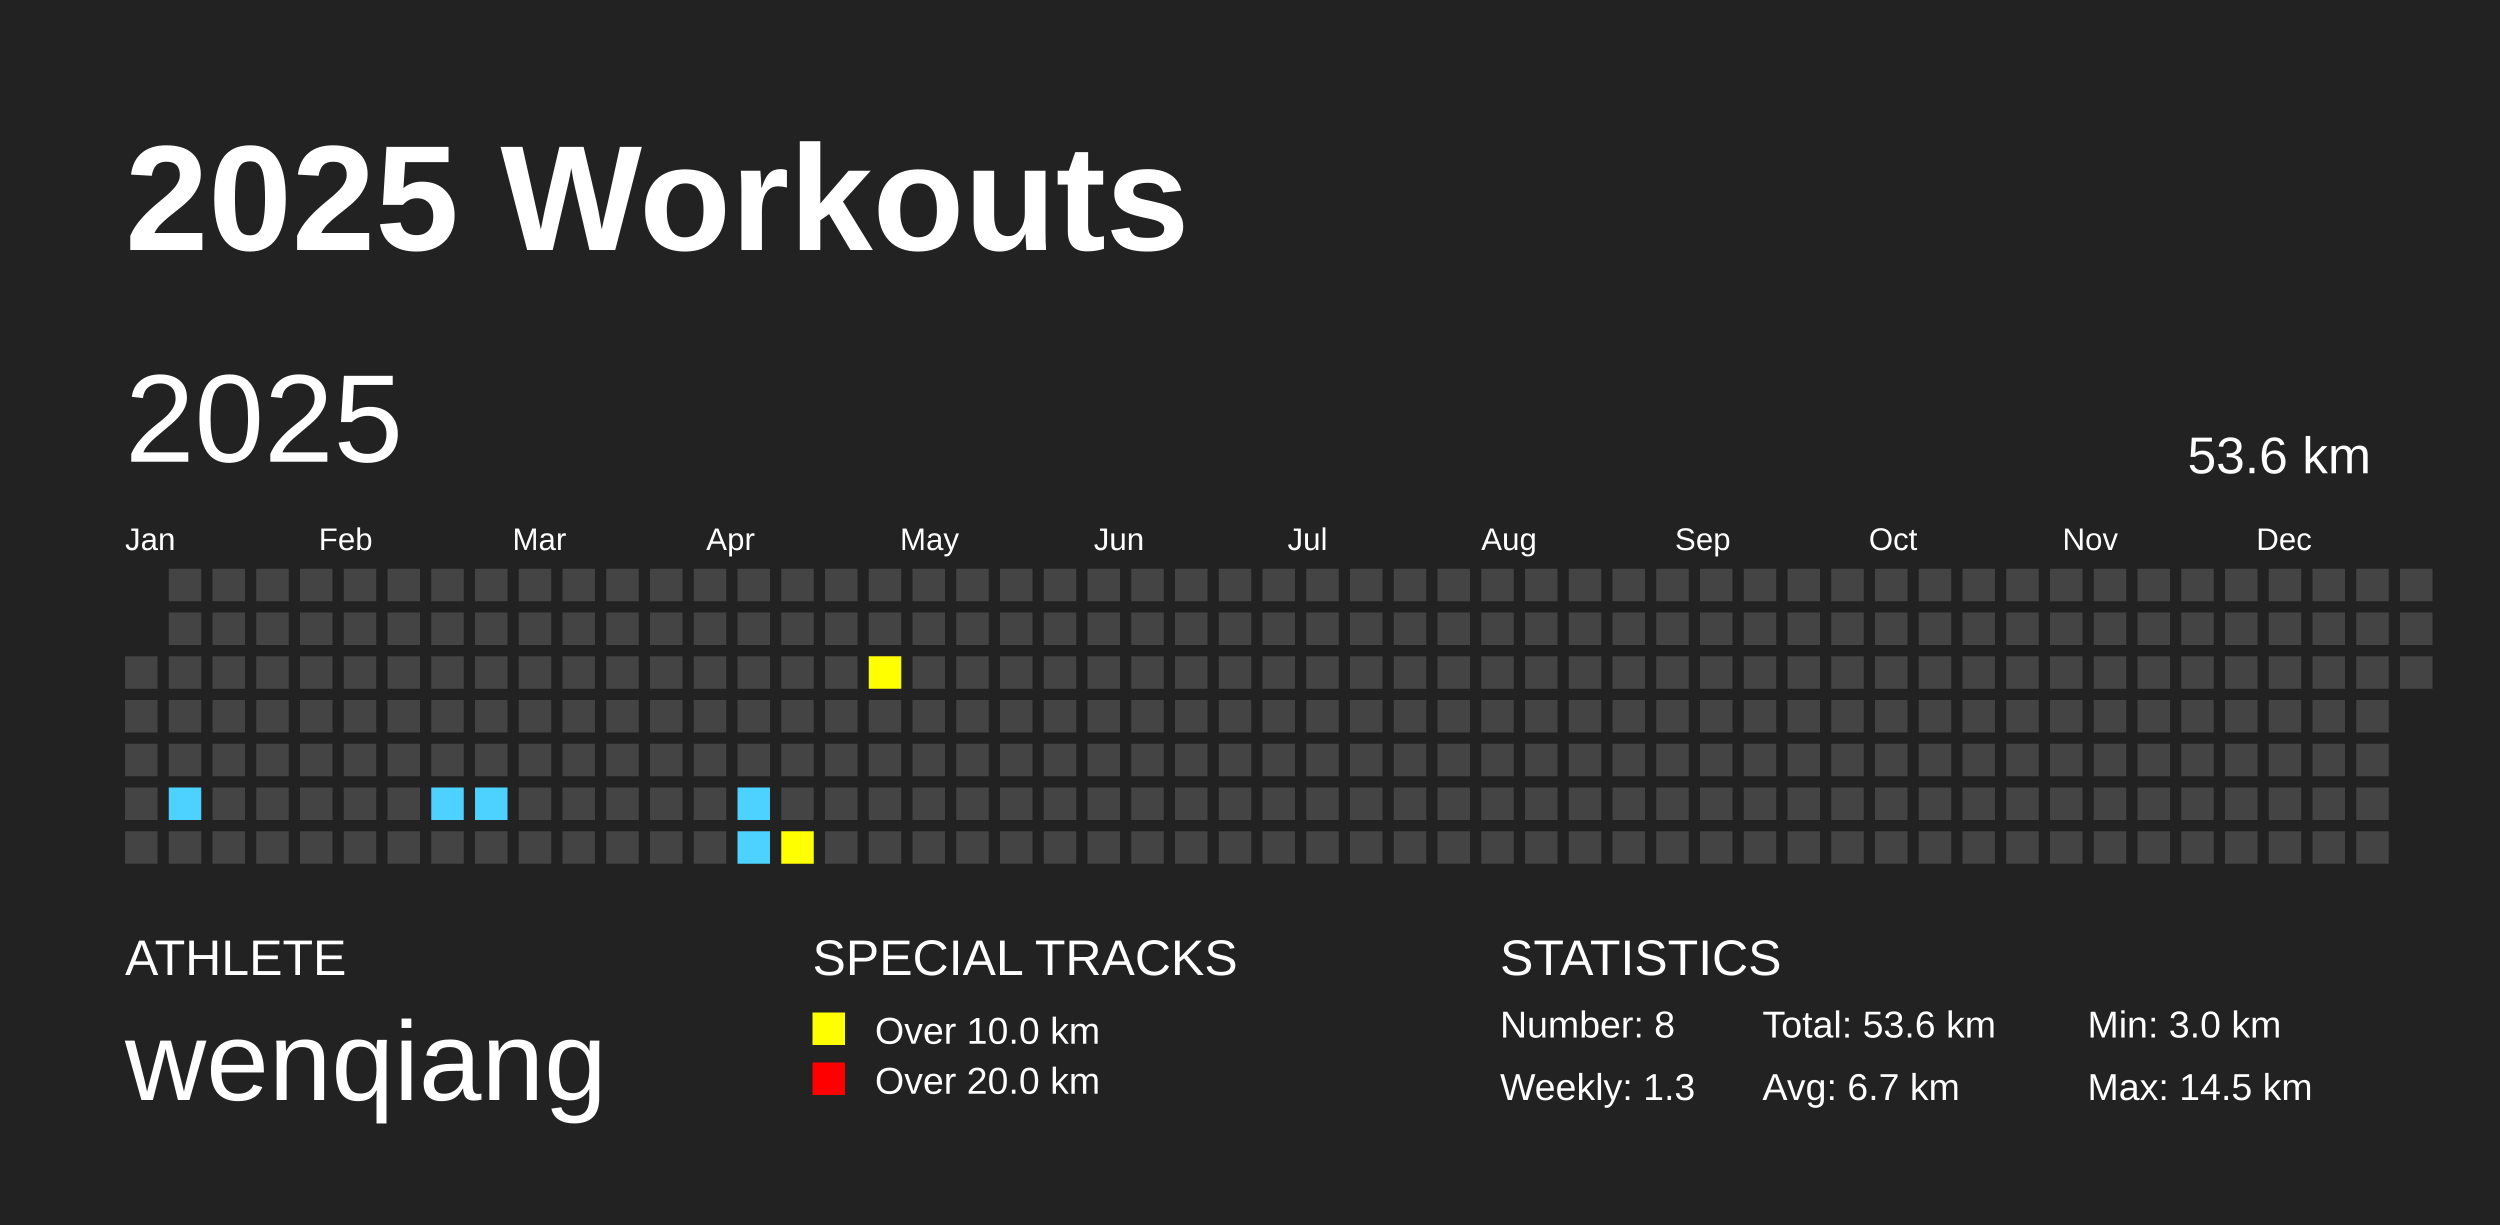
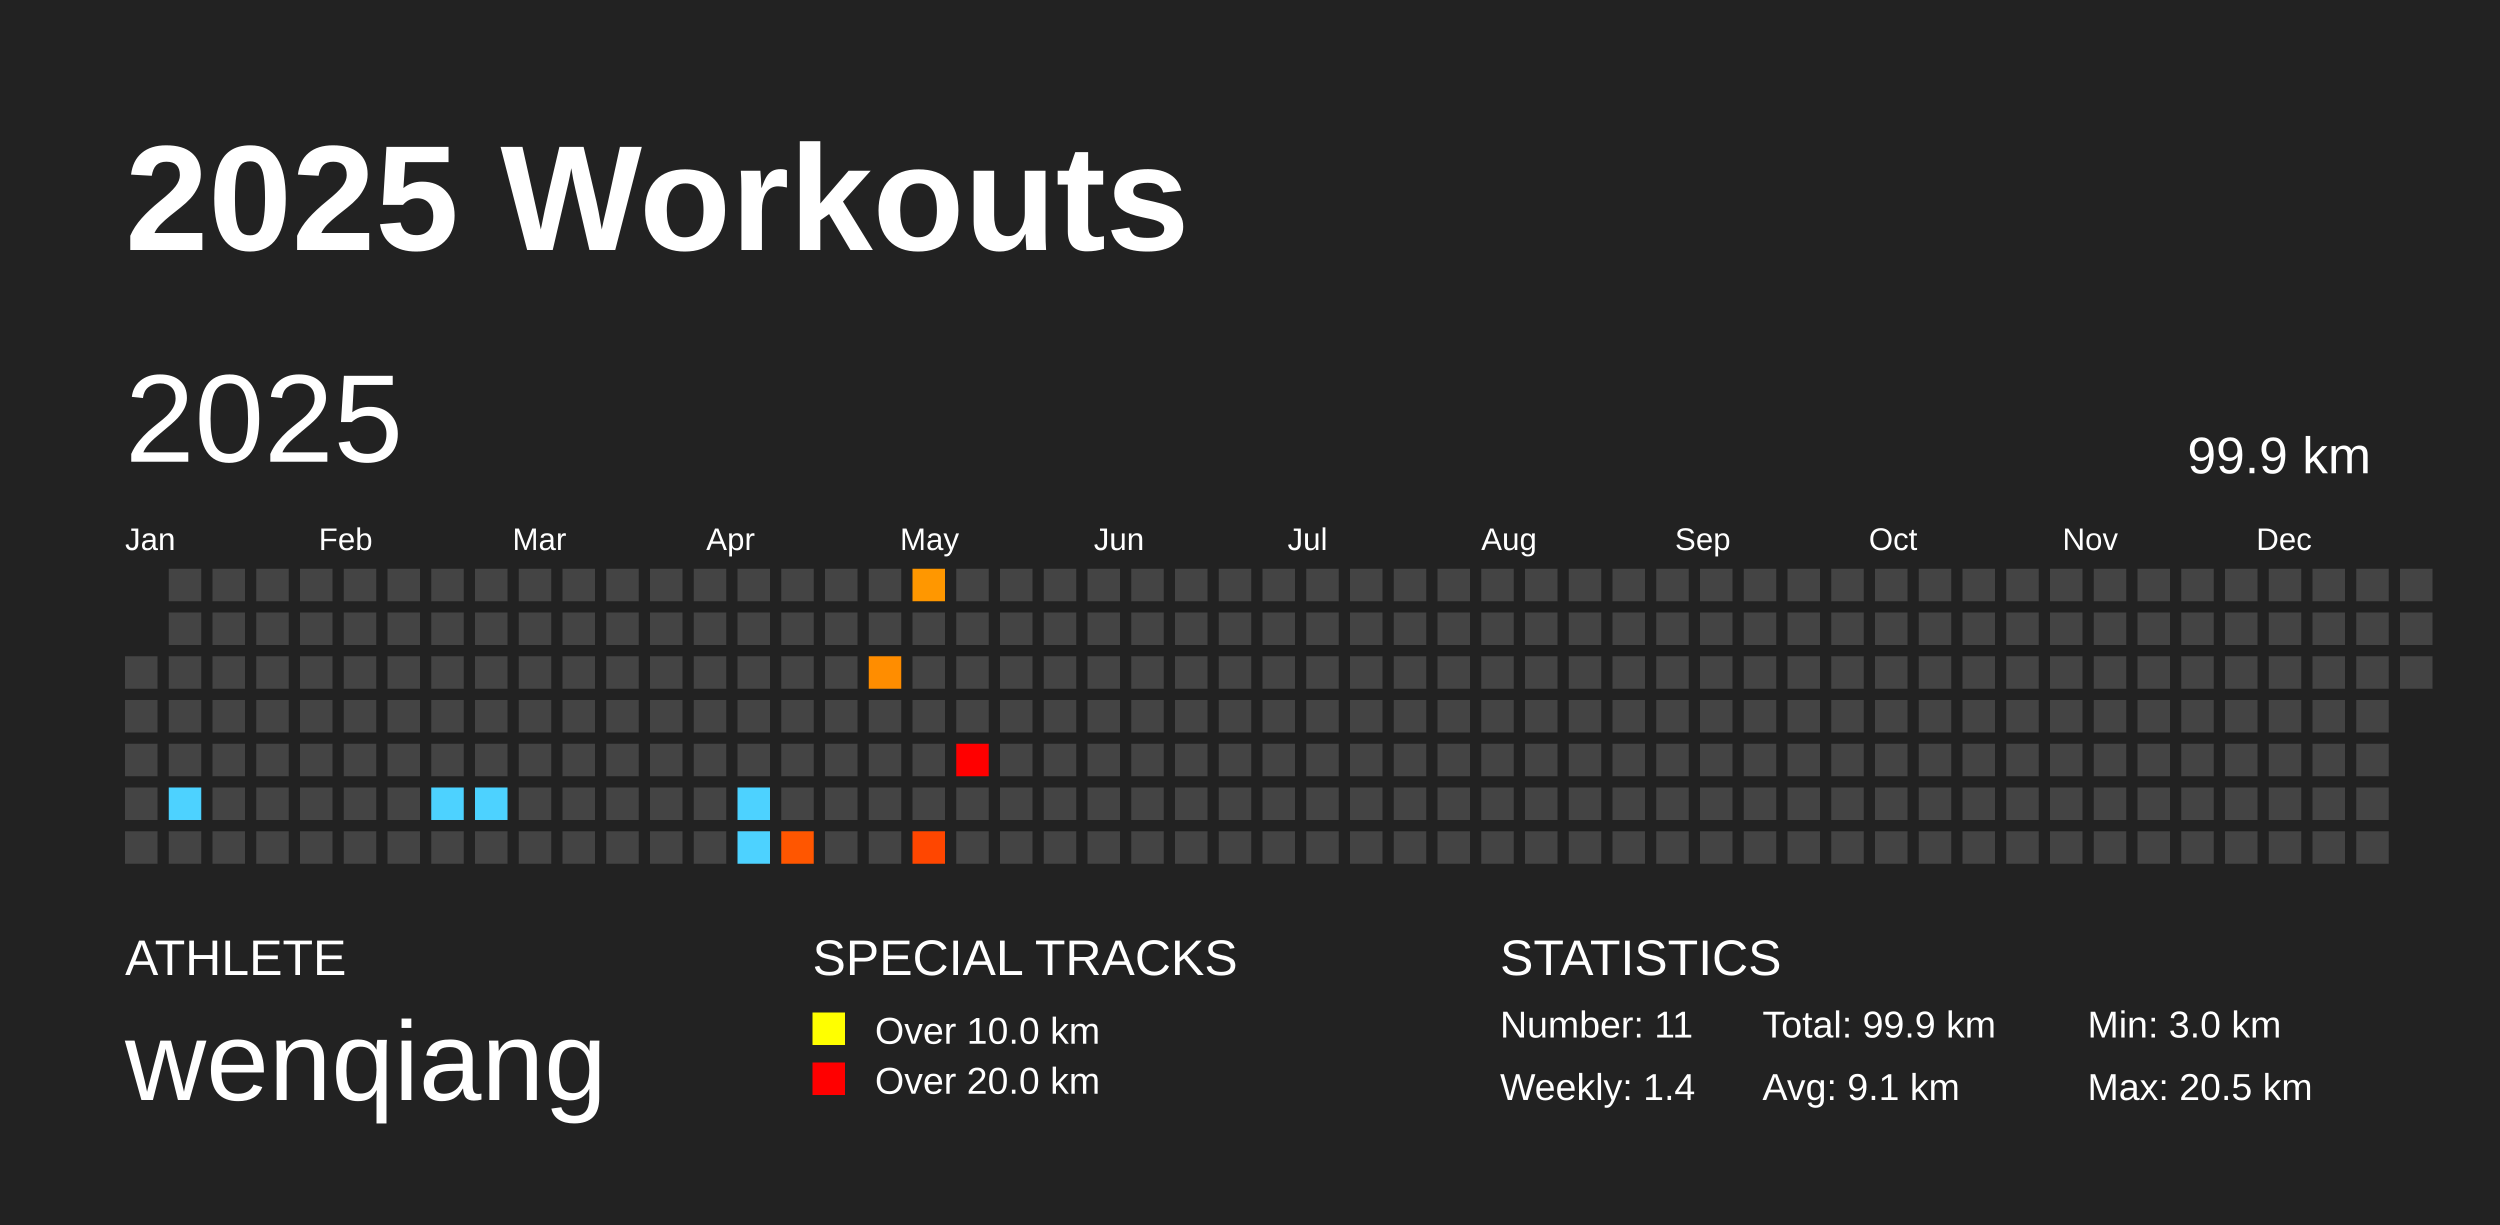
<svg xmlns="http://www.w3.org/2000/svg" baseProfile="full" height="98mm" version="1.1" viewBox="0,0,200,98" width="200mm">
  <defs />
  <rect fill="#222222" height="98" width="200" x="0" y="0" />
  <text fill="#FFFFFF" style="font-size:12px; font-family:Arial; font-weight:bold;" x="10" y="20">2025 Workouts</text>
  <text fill="#FFFFFF" style="font-size:4px; font-family:Arial" x="10" y="78">ATHLETE</text>
  <text fill="#FFFFFF" style="font-size:9px; font-family:Arial" x="10" y="88">wenqiang</text>
  <text fill="#FFFFFF" style="font-size:4px; font-family:Arial" x="65" y="78">SPECIAL TRACKS</text>
  <rect fill="yellow" height="2.6" width="2.6" x="65" y="81" />
  <text fill="#FFFFFF" style="font-size:3px; font-family:Arial" x="70" y="83.5">Over 10.0 km</text>
  <rect fill="red" height="2.6" width="2.6" x="65" y="85" />
  <text fill="#FFFFFF" style="font-size:3px; font-family:Arial" x="70" y="87.5">Over 20.0 km</text>
  <text fill="#FFFFFF" style="font-size:4px; font-family:Arial" x="120" y="78">STATISTICS</text>
-   <text fill="#FFFFFF" style="font-size:3px; font-family:Arial" x="120" y="83">Number: 8</text>
-   <text fill="#FFFFFF" style="font-size:3px; font-family:Arial" x="120" y="88">Weekly: 1.3</text>
-   <text fill="#FFFFFF" style="font-size:3px; font-family:Arial" x="141" y="83">Total: 53.6 km</text>
-   <text fill="#FFFFFF" style="font-size:3px; font-family:Arial" x="141" y="88">Avg: 6.7 km</text>
+   <text fill="#FFFFFF" style="font-size:3px; font-family:Arial" x="120" y="83">Number: 11</text>
+   <text fill="#FFFFFF" style="font-size:3px; font-family:Arial" x="120" y="88">Weekly: 1.4</text>
+   <text fill="#FFFFFF" style="font-size:3px; font-family:Arial" x="141" y="83">Total: 99.9 km</text>
+   <text fill="#FFFFFF" style="font-size:3px; font-family:Arial" x="141" y="88">Avg: 9.1 km</text>
  <text fill="#FFFFFF" style="font-size:3px; font-family:Arial" x="167" y="83">Min: 3.0 km</text>
-   <text fill="#FFFFFF" style="font-size:3px; font-family:Arial" x="167" y="88">Max: 14.5 km</text>
+   <text fill="#FFFFFF" style="font-size:3px; font-family:Arial" x="167" y="88">Max: 20.5 km</text>
  <text dominant-baseline="hanging" fill="#FFFFFF" style="font-size:10.0px; font-family:Arial;" x="10" y="30">2025</text>
-   <text dominant-baseline="hanging" fill="#FFFFFF" style="font-size:4.125px; font-family:Arial;" x="175" y="35">53.6 km</text>
+   <text dominant-baseline="hanging" fill="#FFFFFF" style="font-size:4.125px; font-family:Arial;" x="175" y="35">99.9 km</text>
  <text fill="#FFFFFF" style="font-size:2.5px; font-family:Arial" x="10.0" y="44">Jan</text>
  <text fill="#FFFFFF" style="font-size:2.5px; font-family:Arial" x="25.5" y="44">Feb</text>
  <text fill="#FFFFFF" style="font-size:2.5px; font-family:Arial" x="41.0" y="44">Mar</text>
  <text fill="#FFFFFF" style="font-size:2.5px; font-family:Arial" x="56.5" y="44">Apr</text>
  <text fill="#FFFFFF" style="font-size:2.5px; font-family:Arial" x="72.0" y="44">May</text>
  <text fill="#FFFFFF" style="font-size:2.5px; font-family:Arial" x="87.5" y="44">Jun</text>
  <text fill="#FFFFFF" style="font-size:2.5px; font-family:Arial" x="103.0" y="44">Jul</text>
  <text fill="#FFFFFF" style="font-size:2.5px; font-family:Arial" x="118.5" y="44">Aug</text>
  <text fill="#FFFFFF" style="font-size:2.5px; font-family:Arial" x="134.0" y="44">Sep</text>
  <text fill="#FFFFFF" style="font-size:2.5px; font-family:Arial" x="149.5" y="44">Oct</text>
  <text fill="#FFFFFF" style="font-size:2.5px; font-family:Arial" x="165.0" y="44">Nov</text>
  <text fill="#FFFFFF" style="font-size:2.5px; font-family:Arial" x="180.5" y="44">Dec</text>
  <rect fill="#444444" height="2.6" width="2.6" x="10.0" y="52.5" />
  <rect fill="#444444" height="2.6" width="2.6" x="10.0" y="56.0" />
  <rect fill="#444444" height="2.6" width="2.6" x="10.0" y="59.5" />
  <rect fill="#444444" height="2.6" width="2.6" x="10.0" y="63.0" />
  <rect fill="#444444" height="2.6" width="2.6" x="10.0" y="66.5" />
  <rect fill="#444444" height="2.6" width="2.6" x="13.5" y="45.5" />
  <rect fill="#444444" height="2.6" width="2.6" x="13.5" y="49.0" />
  <rect fill="#444444" height="2.6" width="2.6" x="13.5" y="52.5" />
  <rect fill="#444444" height="2.6" width="2.6" x="13.5" y="56.0" />
  <rect fill="#444444" height="2.6" width="2.6" x="13.5" y="59.5" />
-   <rect fill="#4DD2FF" height="2.6" width="2.6" x="13.5" y="63.0" />
+   <rect fill="#4dd2ff" height="2.6" width="2.6" x="13.5" y="63.0" />
  <rect fill="#444444" height="2.6" width="2.6" x="13.5" y="66.5" />
  <rect fill="#444444" height="2.6" width="2.6" x="17.0" y="45.5" />
  <rect fill="#444444" height="2.6" width="2.6" x="17.0" y="49.0" />
  <rect fill="#444444" height="2.6" width="2.6" x="17.0" y="52.5" />
  <rect fill="#444444" height="2.6" width="2.6" x="17.0" y="56.0" />
  <rect fill="#444444" height="2.6" width="2.6" x="17.0" y="59.5" />
  <rect fill="#444444" height="2.6" width="2.6" x="17.0" y="63.0" />
  <rect fill="#444444" height="2.6" width="2.6" x="17.0" y="66.5" />
  <rect fill="#444444" height="2.6" width="2.6" x="20.5" y="45.5" />
  <rect fill="#444444" height="2.6" width="2.6" x="20.5" y="49.0" />
  <rect fill="#444444" height="2.6" width="2.6" x="20.5" y="52.5" />
  <rect fill="#444444" height="2.6" width="2.6" x="20.5" y="56.0" />
  <rect fill="#444444" height="2.6" width="2.6" x="20.5" y="59.5" />
  <rect fill="#444444" height="2.6" width="2.6" x="20.5" y="63.0" />
  <rect fill="#444444" height="2.6" width="2.6" x="20.5" y="66.5" />
  <rect fill="#444444" height="2.6" width="2.6" x="24.0" y="45.5" />
  <rect fill="#444444" height="2.6" width="2.6" x="24.0" y="49.0" />
  <rect fill="#444444" height="2.6" width="2.6" x="24.0" y="52.5" />
  <rect fill="#444444" height="2.6" width="2.6" x="24.0" y="56.0" />
  <rect fill="#444444" height="2.6" width="2.6" x="24.0" y="59.5" />
  <rect fill="#444444" height="2.6" width="2.6" x="24.0" y="63.0" />
  <rect fill="#444444" height="2.6" width="2.6" x="24.0" y="66.5" />
  <rect fill="#444444" height="2.6" width="2.6" x="27.5" y="45.5" />
  <rect fill="#444444" height="2.6" width="2.6" x="27.5" y="49.0" />
  <rect fill="#444444" height="2.6" width="2.6" x="27.5" y="52.5" />
  <rect fill="#444444" height="2.6" width="2.6" x="27.5" y="56.0" />
  <rect fill="#444444" height="2.6" width="2.6" x="27.5" y="59.5" />
  <rect fill="#444444" height="2.6" width="2.6" x="27.5" y="63.0" />
  <rect fill="#444444" height="2.6" width="2.6" x="27.5" y="66.5" />
  <rect fill="#444444" height="2.6" width="2.6" x="31.0" y="45.5" />
  <rect fill="#444444" height="2.6" width="2.6" x="31.0" y="49.0" />
  <rect fill="#444444" height="2.6" width="2.6" x="31.0" y="52.5" />
  <rect fill="#444444" height="2.6" width="2.6" x="31.0" y="56.0" />
  <rect fill="#444444" height="2.6" width="2.6" x="31.0" y="59.5" />
  <rect fill="#444444" height="2.6" width="2.6" x="31.0" y="63.0" />
  <rect fill="#444444" height="2.6" width="2.6" x="31.0" y="66.5" />
  <rect fill="#444444" height="2.6" width="2.6" x="34.5" y="45.5" />
  <rect fill="#444444" height="2.6" width="2.6" x="34.5" y="49.0" />
  <rect fill="#444444" height="2.6" width="2.6" x="34.5" y="52.5" />
  <rect fill="#444444" height="2.6" width="2.6" x="34.5" y="56.0" />
  <rect fill="#444444" height="2.6" width="2.6" x="34.5" y="59.5" />
-   <rect fill="#4DD2FF" height="2.6" width="2.6" x="34.5" y="63.0" />
+   <rect fill="#4dd2ff" height="2.6" width="2.6" x="34.5" y="63.0" />
  <rect fill="#444444" height="2.6" width="2.6" x="34.5" y="66.5" />
  <rect fill="#444444" height="2.6" width="2.6" x="38.0" y="45.5" />
  <rect fill="#444444" height="2.6" width="2.6" x="38.0" y="49.0" />
  <rect fill="#444444" height="2.6" width="2.6" x="38.0" y="52.5" />
  <rect fill="#444444" height="2.6" width="2.6" x="38.0" y="56.0" />
  <rect fill="#444444" height="2.6" width="2.6" x="38.0" y="59.5" />
-   <rect fill="#4DD2FF" height="2.6" width="2.6" x="38.0" y="63.0" />
+   <rect fill="#4dd2ff" height="2.6" width="2.6" x="38.0" y="63.0" />
  <rect fill="#444444" height="2.6" width="2.6" x="38.0" y="66.5" />
  <rect fill="#444444" height="2.6" width="2.6" x="41.5" y="45.5" />
  <rect fill="#444444" height="2.6" width="2.6" x="41.5" y="49.0" />
  <rect fill="#444444" height="2.6" width="2.6" x="41.5" y="52.5" />
  <rect fill="#444444" height="2.6" width="2.6" x="41.5" y="56.0" />
  <rect fill="#444444" height="2.6" width="2.6" x="41.5" y="59.5" />
  <rect fill="#444444" height="2.6" width="2.6" x="41.5" y="63.0" />
  <rect fill="#444444" height="2.6" width="2.6" x="41.5" y="66.5" />
  <rect fill="#444444" height="2.6" width="2.6" x="45.0" y="45.5" />
  <rect fill="#444444" height="2.6" width="2.6" x="45.0" y="49.0" />
  <rect fill="#444444" height="2.6" width="2.6" x="45.0" y="52.5" />
  <rect fill="#444444" height="2.6" width="2.6" x="45.0" y="56.0" />
  <rect fill="#444444" height="2.6" width="2.6" x="45.0" y="59.5" />
  <rect fill="#444444" height="2.6" width="2.6" x="45.0" y="63.0" />
  <rect fill="#444444" height="2.6" width="2.6" x="45.0" y="66.5" />
  <rect fill="#444444" height="2.6" width="2.6" x="48.5" y="45.5" />
  <rect fill="#444444" height="2.6" width="2.6" x="48.5" y="49.0" />
  <rect fill="#444444" height="2.6" width="2.6" x="48.5" y="52.5" />
  <rect fill="#444444" height="2.6" width="2.6" x="48.5" y="56.0" />
  <rect fill="#444444" height="2.6" width="2.6" x="48.5" y="59.5" />
  <rect fill="#444444" height="2.6" width="2.6" x="48.5" y="63.0" />
  <rect fill="#444444" height="2.6" width="2.6" x="48.5" y="66.5" />
  <rect fill="#444444" height="2.6" width="2.6" x="52.0" y="45.5" />
  <rect fill="#444444" height="2.6" width="2.6" x="52.0" y="49.0" />
  <rect fill="#444444" height="2.6" width="2.6" x="52.0" y="52.5" />
  <rect fill="#444444" height="2.6" width="2.6" x="52.0" y="56.0" />
  <rect fill="#444444" height="2.6" width="2.6" x="52.0" y="59.5" />
  <rect fill="#444444" height="2.6" width="2.6" x="52.0" y="63.0" />
  <rect fill="#444444" height="2.6" width="2.6" x="52.0" y="66.5" />
  <rect fill="#444444" height="2.6" width="2.6" x="55.5" y="45.5" />
  <rect fill="#444444" height="2.6" width="2.6" x="55.5" y="49.0" />
  <rect fill="#444444" height="2.6" width="2.6" x="55.5" y="52.5" />
  <rect fill="#444444" height="2.6" width="2.6" x="55.5" y="56.0" />
  <rect fill="#444444" height="2.6" width="2.6" x="55.5" y="59.5" />
  <rect fill="#444444" height="2.6" width="2.6" x="55.5" y="63.0" />
  <rect fill="#444444" height="2.6" width="2.6" x="55.5" y="66.5" />
  <rect fill="#444444" height="2.6" width="2.6" x="59.0" y="45.5" />
  <rect fill="#444444" height="2.6" width="2.6" x="59.0" y="49.0" />
  <rect fill="#444444" height="2.6" width="2.6" x="59.0" y="52.5" />
  <rect fill="#444444" height="2.6" width="2.6" x="59.0" y="56.0" />
  <rect fill="#444444" height="2.6" width="2.6" x="59.0" y="59.5" />
-   <rect fill="#4DD2FF" height="2.6" width="2.6" x="59.0" y="63.0" />
-   <rect fill="#4DD2FF" height="2.6" width="2.6" x="59.0" y="66.5" />
+   <rect fill="#4dd2ff" height="2.6" width="2.6" x="59.0" y="63.0" />
+   <rect fill="#4dd2ff" height="2.6" width="2.6" x="59.0" y="66.5" />
  <rect fill="#444444" height="2.6" width="2.6" x="62.5" y="45.5" />
  <rect fill="#444444" height="2.6" width="2.6" x="62.5" y="49.0" />
  <rect fill="#444444" height="2.6" width="2.6" x="62.5" y="52.5" />
  <rect fill="#444444" height="2.6" width="2.6" x="62.5" y="56.0" />
  <rect fill="#444444" height="2.6" width="2.6" x="62.5" y="59.5" />
  <rect fill="#444444" height="2.6" width="2.6" x="62.5" y="63.0" />
-   <rect fill="yellow" height="2.6" width="2.6" x="62.5" y="66.5" />
+   <rect fill="#ff5600" height="2.6" width="2.6" x="62.5" y="66.5" />
  <rect fill="#444444" height="2.6" width="2.6" x="66.0" y="45.5" />
  <rect fill="#444444" height="2.6" width="2.6" x="66.0" y="49.0" />
  <rect fill="#444444" height="2.6" width="2.6" x="66.0" y="52.5" />
  <rect fill="#444444" height="2.6" width="2.6" x="66.0" y="56.0" />
  <rect fill="#444444" height="2.6" width="2.6" x="66.0" y="59.5" />
  <rect fill="#444444" height="2.6" width="2.6" x="66.0" y="63.0" />
  <rect fill="#444444" height="2.6" width="2.6" x="66.0" y="66.5" />
  <rect fill="#444444" height="2.6" width="2.6" x="69.5" y="45.5" />
  <rect fill="#444444" height="2.6" width="2.6" x="69.5" y="49.0" />
-   <rect fill="yellow" height="2.6" width="2.6" x="69.5" y="52.5" />
+   <rect fill="#ff8d00" height="2.6" width="2.6" x="69.5" y="52.5" />
  <rect fill="#444444" height="2.6" width="2.6" x="69.5" y="56.0" />
  <rect fill="#444444" height="2.6" width="2.6" x="69.5" y="59.5" />
  <rect fill="#444444" height="2.6" width="2.6" x="69.5" y="63.0" />
  <rect fill="#444444" height="2.6" width="2.6" x="69.5" y="66.5" />
-   <rect fill="#444444" height="2.6" width="2.6" x="73.0" y="45.5" />
+   <rect fill="#ff9700" height="2.6" width="2.6" x="73.0" y="45.5" />
  <rect fill="#444444" height="2.6" width="2.6" x="73.0" y="49.0" />
  <rect fill="#444444" height="2.6" width="2.6" x="73.0" y="52.5" />
  <rect fill="#444444" height="2.6" width="2.6" x="73.0" y="56.0" />
  <rect fill="#444444" height="2.6" width="2.6" x="73.0" y="59.5" />
  <rect fill="#444444" height="2.6" width="2.6" x="73.0" y="63.0" />
-   <rect fill="#444444" height="2.6" width="2.6" x="73.0" y="66.5" />
+   <rect fill="#ff4600" height="2.6" width="2.6" x="73.0" y="66.5" />
  <rect fill="#444444" height="2.6" width="2.6" x="76.5" y="45.5" />
  <rect fill="#444444" height="2.6" width="2.6" x="76.5" y="49.0" />
  <rect fill="#444444" height="2.6" width="2.6" x="76.5" y="52.5" />
  <rect fill="#444444" height="2.6" width="2.6" x="76.5" y="56.0" />
-   <rect fill="#444444" height="2.6" width="2.6" x="76.5" y="59.5" />
+   <rect fill="red" height="2.6" width="2.6" x="76.5" y="59.5" />
  <rect fill="#444444" height="2.6" width="2.6" x="76.5" y="63.0" />
  <rect fill="#444444" height="2.6" width="2.6" x="76.5" y="66.5" />
  <rect fill="#444444" height="2.6" width="2.6" x="80.0" y="45.5" />
  <rect fill="#444444" height="2.6" width="2.6" x="80.0" y="49.0" />
  <rect fill="#444444" height="2.6" width="2.6" x="80.0" y="52.5" />
  <rect fill="#444444" height="2.6" width="2.6" x="80.0" y="56.0" />
  <rect fill="#444444" height="2.6" width="2.6" x="80.0" y="59.5" />
  <rect fill="#444444" height="2.6" width="2.6" x="80.0" y="63.0" />
  <rect fill="#444444" height="2.6" width="2.6" x="80.0" y="66.5" />
  <rect fill="#444444" height="2.6" width="2.6" x="83.5" y="45.5" />
  <rect fill="#444444" height="2.6" width="2.6" x="83.5" y="49.0" />
  <rect fill="#444444" height="2.6" width="2.6" x="83.5" y="52.5" />
  <rect fill="#444444" height="2.6" width="2.6" x="83.5" y="56.0" />
  <rect fill="#444444" height="2.6" width="2.6" x="83.5" y="59.5" />
  <rect fill="#444444" height="2.6" width="2.6" x="83.5" y="63.0" />
  <rect fill="#444444" height="2.6" width="2.6" x="83.5" y="66.5" />
  <rect fill="#444444" height="2.6" width="2.6" x="87.0" y="45.5" />
  <rect fill="#444444" height="2.6" width="2.6" x="87.0" y="49.0" />
  <rect fill="#444444" height="2.6" width="2.6" x="87.0" y="52.5" />
  <rect fill="#444444" height="2.6" width="2.6" x="87.0" y="56.0" />
  <rect fill="#444444" height="2.6" width="2.6" x="87.0" y="59.5" />
  <rect fill="#444444" height="2.6" width="2.6" x="87.0" y="63.0" />
  <rect fill="#444444" height="2.6" width="2.6" x="87.0" y="66.5" />
  <rect fill="#444444" height="2.6" width="2.6" x="90.5" y="45.5" />
  <rect fill="#444444" height="2.6" width="2.6" x="90.5" y="49.0" />
  <rect fill="#444444" height="2.6" width="2.6" x="90.5" y="52.5" />
  <rect fill="#444444" height="2.6" width="2.6" x="90.5" y="56.0" />
  <rect fill="#444444" height="2.6" width="2.6" x="90.5" y="59.5" />
  <rect fill="#444444" height="2.6" width="2.6" x="90.5" y="63.0" />
  <rect fill="#444444" height="2.6" width="2.6" x="90.5" y="66.5" />
  <rect fill="#444444" height="2.6" width="2.6" x="94.0" y="45.5" />
  <rect fill="#444444" height="2.6" width="2.6" x="94.0" y="49.0" />
  <rect fill="#444444" height="2.6" width="2.6" x="94.0" y="52.5" />
  <rect fill="#444444" height="2.6" width="2.6" x="94.0" y="56.0" />
  <rect fill="#444444" height="2.6" width="2.6" x="94.0" y="59.5" />
  <rect fill="#444444" height="2.6" width="2.6" x="94.0" y="63.0" />
  <rect fill="#444444" height="2.6" width="2.6" x="94.0" y="66.5" />
  <rect fill="#444444" height="2.6" width="2.6" x="97.5" y="45.5" />
  <rect fill="#444444" height="2.6" width="2.6" x="97.5" y="49.0" />
  <rect fill="#444444" height="2.6" width="2.6" x="97.5" y="52.5" />
  <rect fill="#444444" height="2.6" width="2.6" x="97.5" y="56.0" />
  <rect fill="#444444" height="2.6" width="2.6" x="97.5" y="59.5" />
  <rect fill="#444444" height="2.6" width="2.6" x="97.5" y="63.0" />
  <rect fill="#444444" height="2.6" width="2.6" x="97.5" y="66.5" />
  <rect fill="#444444" height="2.6" width="2.6" x="101.0" y="45.5" />
  <rect fill="#444444" height="2.6" width="2.6" x="101.0" y="49.0" />
  <rect fill="#444444" height="2.6" width="2.6" x="101.0" y="52.5" />
  <rect fill="#444444" height="2.6" width="2.6" x="101.0" y="56.0" />
  <rect fill="#444444" height="2.6" width="2.6" x="101.0" y="59.5" />
  <rect fill="#444444" height="2.6" width="2.6" x="101.0" y="63.0" />
  <rect fill="#444444" height="2.6" width="2.6" x="101.0" y="66.5" />
  <rect fill="#444444" height="2.6" width="2.6" x="104.5" y="45.5" />
  <rect fill="#444444" height="2.6" width="2.6" x="104.5" y="49.0" />
  <rect fill="#444444" height="2.6" width="2.6" x="104.5" y="52.5" />
  <rect fill="#444444" height="2.6" width="2.6" x="104.5" y="56.0" />
  <rect fill="#444444" height="2.6" width="2.6" x="104.5" y="59.5" />
  <rect fill="#444444" height="2.6" width="2.6" x="104.5" y="63.0" />
  <rect fill="#444444" height="2.6" width="2.6" x="104.5" y="66.5" />
  <rect fill="#444444" height="2.6" width="2.6" x="108.0" y="45.5" />
  <rect fill="#444444" height="2.6" width="2.6" x="108.0" y="49.0" />
  <rect fill="#444444" height="2.6" width="2.6" x="108.0" y="52.5" />
  <rect fill="#444444" height="2.6" width="2.6" x="108.0" y="56.0" />
  <rect fill="#444444" height="2.6" width="2.6" x="108.0" y="59.5" />
  <rect fill="#444444" height="2.6" width="2.6" x="108.0" y="63.0" />
  <rect fill="#444444" height="2.6" width="2.6" x="108.0" y="66.5" />
  <rect fill="#444444" height="2.6" width="2.6" x="111.5" y="45.5" />
  <rect fill="#444444" height="2.6" width="2.6" x="111.5" y="49.0" />
  <rect fill="#444444" height="2.6" width="2.6" x="111.5" y="52.5" />
  <rect fill="#444444" height="2.6" width="2.6" x="111.5" y="56.0" />
  <rect fill="#444444" height="2.6" width="2.6" x="111.5" y="59.5" />
  <rect fill="#444444" height="2.6" width="2.6" x="111.5" y="63.0" />
  <rect fill="#444444" height="2.6" width="2.6" x="111.5" y="66.5" />
  <rect fill="#444444" height="2.6" width="2.6" x="115.0" y="45.5" />
  <rect fill="#444444" height="2.6" width="2.6" x="115.0" y="49.0" />
  <rect fill="#444444" height="2.6" width="2.6" x="115.0" y="52.5" />
  <rect fill="#444444" height="2.6" width="2.6" x="115.0" y="56.0" />
  <rect fill="#444444" height="2.6" width="2.6" x="115.0" y="59.5" />
  <rect fill="#444444" height="2.6" width="2.6" x="115.0" y="63.0" />
  <rect fill="#444444" height="2.6" width="2.6" x="115.0" y="66.5" />
  <rect fill="#444444" height="2.6" width="2.6" x="118.5" y="45.5" />
  <rect fill="#444444" height="2.6" width="2.6" x="118.5" y="49.0" />
  <rect fill="#444444" height="2.6" width="2.6" x="118.5" y="52.5" />
  <rect fill="#444444" height="2.6" width="2.6" x="118.5" y="56.0" />
  <rect fill="#444444" height="2.6" width="2.6" x="118.5" y="59.5" />
  <rect fill="#444444" height="2.6" width="2.6" x="118.5" y="63.0" />
  <rect fill="#444444" height="2.6" width="2.6" x="118.5" y="66.5" />
  <rect fill="#444444" height="2.6" width="2.6" x="122.0" y="45.5" />
  <rect fill="#444444" height="2.6" width="2.6" x="122.0" y="49.0" />
  <rect fill="#444444" height="2.6" width="2.6" x="122.0" y="52.5" />
  <rect fill="#444444" height="2.6" width="2.6" x="122.0" y="56.0" />
  <rect fill="#444444" height="2.6" width="2.6" x="122.0" y="59.5" />
  <rect fill="#444444" height="2.6" width="2.6" x="122.0" y="63.0" />
  <rect fill="#444444" height="2.6" width="2.6" x="122.0" y="66.5" />
  <rect fill="#444444" height="2.6" width="2.6" x="125.5" y="45.5" />
  <rect fill="#444444" height="2.6" width="2.6" x="125.5" y="49.0" />
  <rect fill="#444444" height="2.6" width="2.6" x="125.5" y="52.5" />
  <rect fill="#444444" height="2.6" width="2.6" x="125.5" y="56.0" />
  <rect fill="#444444" height="2.6" width="2.6" x="125.5" y="59.5" />
  <rect fill="#444444" height="2.6" width="2.6" x="125.5" y="63.0" />
  <rect fill="#444444" height="2.6" width="2.6" x="125.5" y="66.5" />
  <rect fill="#444444" height="2.6" width="2.6" x="129.0" y="45.5" />
  <rect fill="#444444" height="2.6" width="2.6" x="129.0" y="49.0" />
  <rect fill="#444444" height="2.6" width="2.6" x="129.0" y="52.5" />
  <rect fill="#444444" height="2.6" width="2.6" x="129.0" y="56.0" />
  <rect fill="#444444" height="2.6" width="2.6" x="129.0" y="59.5" />
  <rect fill="#444444" height="2.6" width="2.6" x="129.0" y="63.0" />
  <rect fill="#444444" height="2.6" width="2.6" x="129.0" y="66.5" />
  <rect fill="#444444" height="2.6" width="2.6" x="132.5" y="45.5" />
  <rect fill="#444444" height="2.6" width="2.6" x="132.5" y="49.0" />
  <rect fill="#444444" height="2.6" width="2.6" x="132.5" y="52.5" />
  <rect fill="#444444" height="2.6" width="2.6" x="132.5" y="56.0" />
  <rect fill="#444444" height="2.6" width="2.6" x="132.5" y="59.5" />
  <rect fill="#444444" height="2.6" width="2.6" x="132.5" y="63.0" />
  <rect fill="#444444" height="2.6" width="2.6" x="132.5" y="66.5" />
  <rect fill="#444444" height="2.6" width="2.6" x="136.0" y="45.5" />
  <rect fill="#444444" height="2.6" width="2.6" x="136.0" y="49.0" />
  <rect fill="#444444" height="2.6" width="2.6" x="136.0" y="52.5" />
  <rect fill="#444444" height="2.6" width="2.6" x="136.0" y="56.0" />
  <rect fill="#444444" height="2.6" width="2.6" x="136.0" y="59.5" />
  <rect fill="#444444" height="2.6" width="2.6" x="136.0" y="63.0" />
  <rect fill="#444444" height="2.6" width="2.6" x="136.0" y="66.5" />
  <rect fill="#444444" height="2.6" width="2.6" x="139.5" y="45.5" />
  <rect fill="#444444" height="2.6" width="2.6" x="139.5" y="49.0" />
  <rect fill="#444444" height="2.6" width="2.6" x="139.5" y="52.5" />
  <rect fill="#444444" height="2.6" width="2.6" x="139.5" y="56.0" />
  <rect fill="#444444" height="2.6" width="2.6" x="139.5" y="59.5" />
  <rect fill="#444444" height="2.6" width="2.6" x="139.5" y="63.0" />
  <rect fill="#444444" height="2.6" width="2.6" x="139.5" y="66.5" />
  <rect fill="#444444" height="2.6" width="2.6" x="143.0" y="45.5" />
  <rect fill="#444444" height="2.6" width="2.6" x="143.0" y="49.0" />
  <rect fill="#444444" height="2.6" width="2.6" x="143.0" y="52.5" />
  <rect fill="#444444" height="2.6" width="2.6" x="143.0" y="56.0" />
  <rect fill="#444444" height="2.6" width="2.6" x="143.0" y="59.5" />
  <rect fill="#444444" height="2.6" width="2.6" x="143.0" y="63.0" />
  <rect fill="#444444" height="2.6" width="2.6" x="143.0" y="66.5" />
  <rect fill="#444444" height="2.6" width="2.6" x="146.5" y="45.5" />
  <rect fill="#444444" height="2.6" width="2.6" x="146.5" y="49.0" />
  <rect fill="#444444" height="2.6" width="2.6" x="146.5" y="52.5" />
  <rect fill="#444444" height="2.6" width="2.6" x="146.5" y="56.0" />
  <rect fill="#444444" height="2.6" width="2.6" x="146.5" y="59.5" />
  <rect fill="#444444" height="2.6" width="2.6" x="146.5" y="63.0" />
  <rect fill="#444444" height="2.6" width="2.6" x="146.5" y="66.5" />
  <rect fill="#444444" height="2.6" width="2.6" x="150.0" y="45.5" />
  <rect fill="#444444" height="2.6" width="2.6" x="150.0" y="49.0" />
  <rect fill="#444444" height="2.6" width="2.6" x="150.0" y="52.5" />
  <rect fill="#444444" height="2.6" width="2.6" x="150.0" y="56.0" />
  <rect fill="#444444" height="2.6" width="2.6" x="150.0" y="59.5" />
  <rect fill="#444444" height="2.6" width="2.6" x="150.0" y="63.0" />
  <rect fill="#444444" height="2.6" width="2.6" x="150.0" y="66.5" />
  <rect fill="#444444" height="2.6" width="2.6" x="153.5" y="45.5" />
  <rect fill="#444444" height="2.6" width="2.6" x="153.5" y="49.0" />
  <rect fill="#444444" height="2.6" width="2.6" x="153.5" y="52.5" />
  <rect fill="#444444" height="2.6" width="2.6" x="153.5" y="56.0" />
  <rect fill="#444444" height="2.6" width="2.6" x="153.5" y="59.5" />
  <rect fill="#444444" height="2.6" width="2.6" x="153.5" y="63.0" />
  <rect fill="#444444" height="2.6" width="2.6" x="153.5" y="66.5" />
  <rect fill="#444444" height="2.6" width="2.6" x="157.0" y="45.5" />
  <rect fill="#444444" height="2.6" width="2.6" x="157.0" y="49.0" />
  <rect fill="#444444" height="2.6" width="2.6" x="157.0" y="52.5" />
  <rect fill="#444444" height="2.6" width="2.6" x="157.0" y="56.0" />
  <rect fill="#444444" height="2.6" width="2.6" x="157.0" y="59.5" />
  <rect fill="#444444" height="2.6" width="2.6" x="157.0" y="63.0" />
  <rect fill="#444444" height="2.6" width="2.6" x="157.0" y="66.5" />
  <rect fill="#444444" height="2.6" width="2.6" x="160.5" y="45.5" />
  <rect fill="#444444" height="2.6" width="2.6" x="160.5" y="49.0" />
  <rect fill="#444444" height="2.6" width="2.6" x="160.5" y="52.5" />
  <rect fill="#444444" height="2.6" width="2.6" x="160.5" y="56.0" />
  <rect fill="#444444" height="2.6" width="2.6" x="160.5" y="59.5" />
  <rect fill="#444444" height="2.6" width="2.6" x="160.5" y="63.0" />
  <rect fill="#444444" height="2.6" width="2.6" x="160.5" y="66.5" />
  <rect fill="#444444" height="2.6" width="2.6" x="164.0" y="45.5" />
  <rect fill="#444444" height="2.6" width="2.6" x="164.0" y="49.0" />
  <rect fill="#444444" height="2.6" width="2.6" x="164.0" y="52.5" />
  <rect fill="#444444" height="2.6" width="2.6" x="164.0" y="56.0" />
  <rect fill="#444444" height="2.6" width="2.6" x="164.0" y="59.5" />
  <rect fill="#444444" height="2.6" width="2.6" x="164.0" y="63.0" />
  <rect fill="#444444" height="2.6" width="2.6" x="164.0" y="66.5" />
  <rect fill="#444444" height="2.6" width="2.6" x="167.5" y="45.5" />
  <rect fill="#444444" height="2.6" width="2.6" x="167.5" y="49.0" />
  <rect fill="#444444" height="2.6" width="2.6" x="167.5" y="52.5" />
  <rect fill="#444444" height="2.6" width="2.6" x="167.5" y="56.0" />
  <rect fill="#444444" height="2.6" width="2.6" x="167.5" y="59.5" />
  <rect fill="#444444" height="2.6" width="2.6" x="167.5" y="63.0" />
  <rect fill="#444444" height="2.6" width="2.6" x="167.5" y="66.5" />
  <rect fill="#444444" height="2.6" width="2.6" x="171.0" y="45.5" />
  <rect fill="#444444" height="2.6" width="2.6" x="171.0" y="49.0" />
  <rect fill="#444444" height="2.6" width="2.6" x="171.0" y="52.5" />
  <rect fill="#444444" height="2.6" width="2.6" x="171.0" y="56.0" />
  <rect fill="#444444" height="2.6" width="2.6" x="171.0" y="59.5" />
  <rect fill="#444444" height="2.6" width="2.6" x="171.0" y="63.0" />
  <rect fill="#444444" height="2.6" width="2.6" x="171.0" y="66.5" />
  <rect fill="#444444" height="2.6" width="2.6" x="174.5" y="45.5" />
  <rect fill="#444444" height="2.6" width="2.6" x="174.5" y="49.0" />
  <rect fill="#444444" height="2.6" width="2.6" x="174.5" y="52.5" />
  <rect fill="#444444" height="2.6" width="2.6" x="174.5" y="56.0" />
  <rect fill="#444444" height="2.6" width="2.6" x="174.5" y="59.5" />
  <rect fill="#444444" height="2.6" width="2.6" x="174.5" y="63.0" />
  <rect fill="#444444" height="2.6" width="2.6" x="174.5" y="66.5" />
  <rect fill="#444444" height="2.6" width="2.6" x="178.0" y="45.5" />
  <rect fill="#444444" height="2.6" width="2.6" x="178.0" y="49.0" />
  <rect fill="#444444" height="2.6" width="2.6" x="178.0" y="52.5" />
  <rect fill="#444444" height="2.6" width="2.6" x="178.0" y="56.0" />
  <rect fill="#444444" height="2.6" width="2.6" x="178.0" y="59.5" />
  <rect fill="#444444" height="2.6" width="2.6" x="178.0" y="63.0" />
  <rect fill="#444444" height="2.6" width="2.6" x="178.0" y="66.5" />
  <rect fill="#444444" height="2.6" width="2.6" x="181.5" y="45.5" />
  <rect fill="#444444" height="2.6" width="2.6" x="181.5" y="49.0" />
  <rect fill="#444444" height="2.6" width="2.6" x="181.5" y="52.5" />
  <rect fill="#444444" height="2.6" width="2.6" x="181.5" y="56.0" />
  <rect fill="#444444" height="2.6" width="2.6" x="181.5" y="59.5" />
  <rect fill="#444444" height="2.6" width="2.6" x="181.5" y="63.0" />
  <rect fill="#444444" height="2.6" width="2.6" x="181.5" y="66.5" />
  <rect fill="#444444" height="2.6" width="2.6" x="185.0" y="45.5" />
  <rect fill="#444444" height="2.6" width="2.6" x="185.0" y="49.0" />
  <rect fill="#444444" height="2.6" width="2.6" x="185.0" y="52.5" />
  <rect fill="#444444" height="2.6" width="2.6" x="185.0" y="56.0" />
  <rect fill="#444444" height="2.6" width="2.6" x="185.0" y="59.5" />
  <rect fill="#444444" height="2.6" width="2.6" x="185.0" y="63.0" />
  <rect fill="#444444" height="2.6" width="2.6" x="185.0" y="66.5" />
  <rect fill="#444444" height="2.6" width="2.6" x="188.5" y="45.5" />
  <rect fill="#444444" height="2.6" width="2.6" x="188.5" y="49.0" />
  <rect fill="#444444" height="2.6" width="2.6" x="188.5" y="52.5" />
  <rect fill="#444444" height="2.6" width="2.6" x="188.5" y="56.0" />
  <rect fill="#444444" height="2.6" width="2.6" x="188.5" y="59.5" />
  <rect fill="#444444" height="2.6" width="2.6" x="188.5" y="63.0" />
  <rect fill="#444444" height="2.6" width="2.6" x="188.5" y="66.5" />
  <rect fill="#444444" height="2.6" width="2.6" x="192.0" y="45.5" />
  <rect fill="#444444" height="2.6" width="2.6" x="192.0" y="49.0" />
  <rect fill="#444444" height="2.6" width="2.6" x="192.0" y="52.5" />
</svg>
